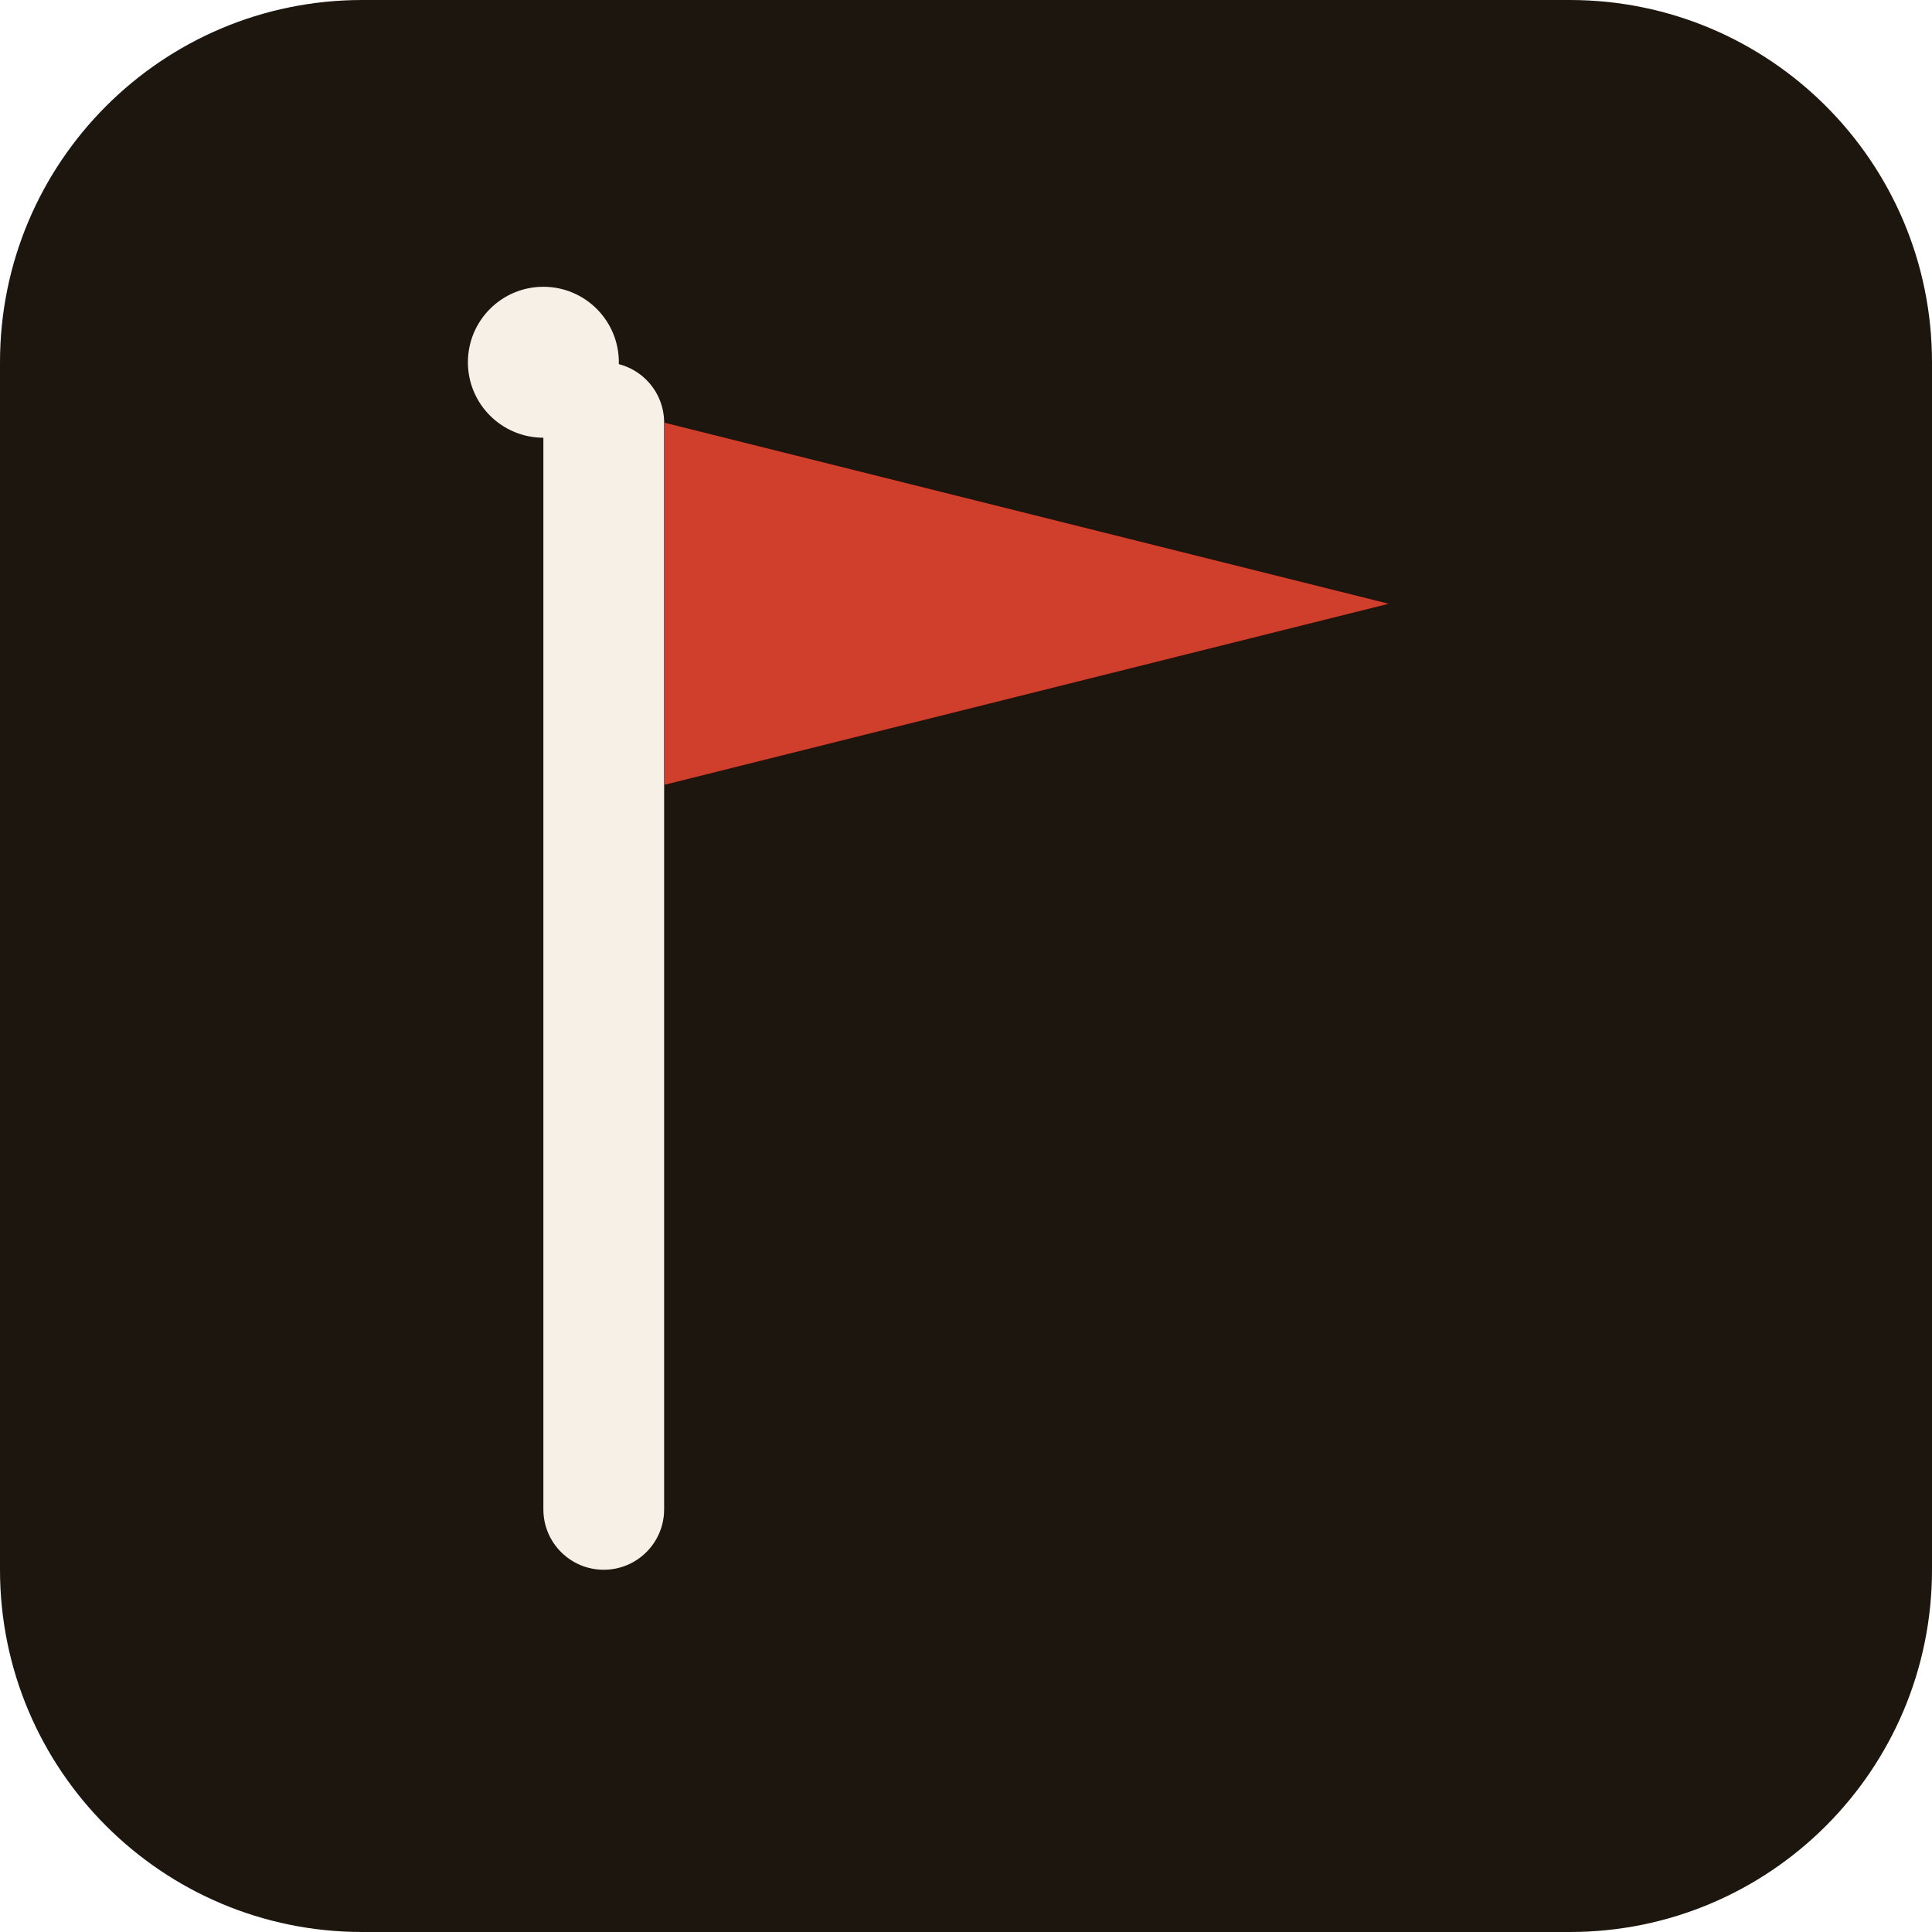
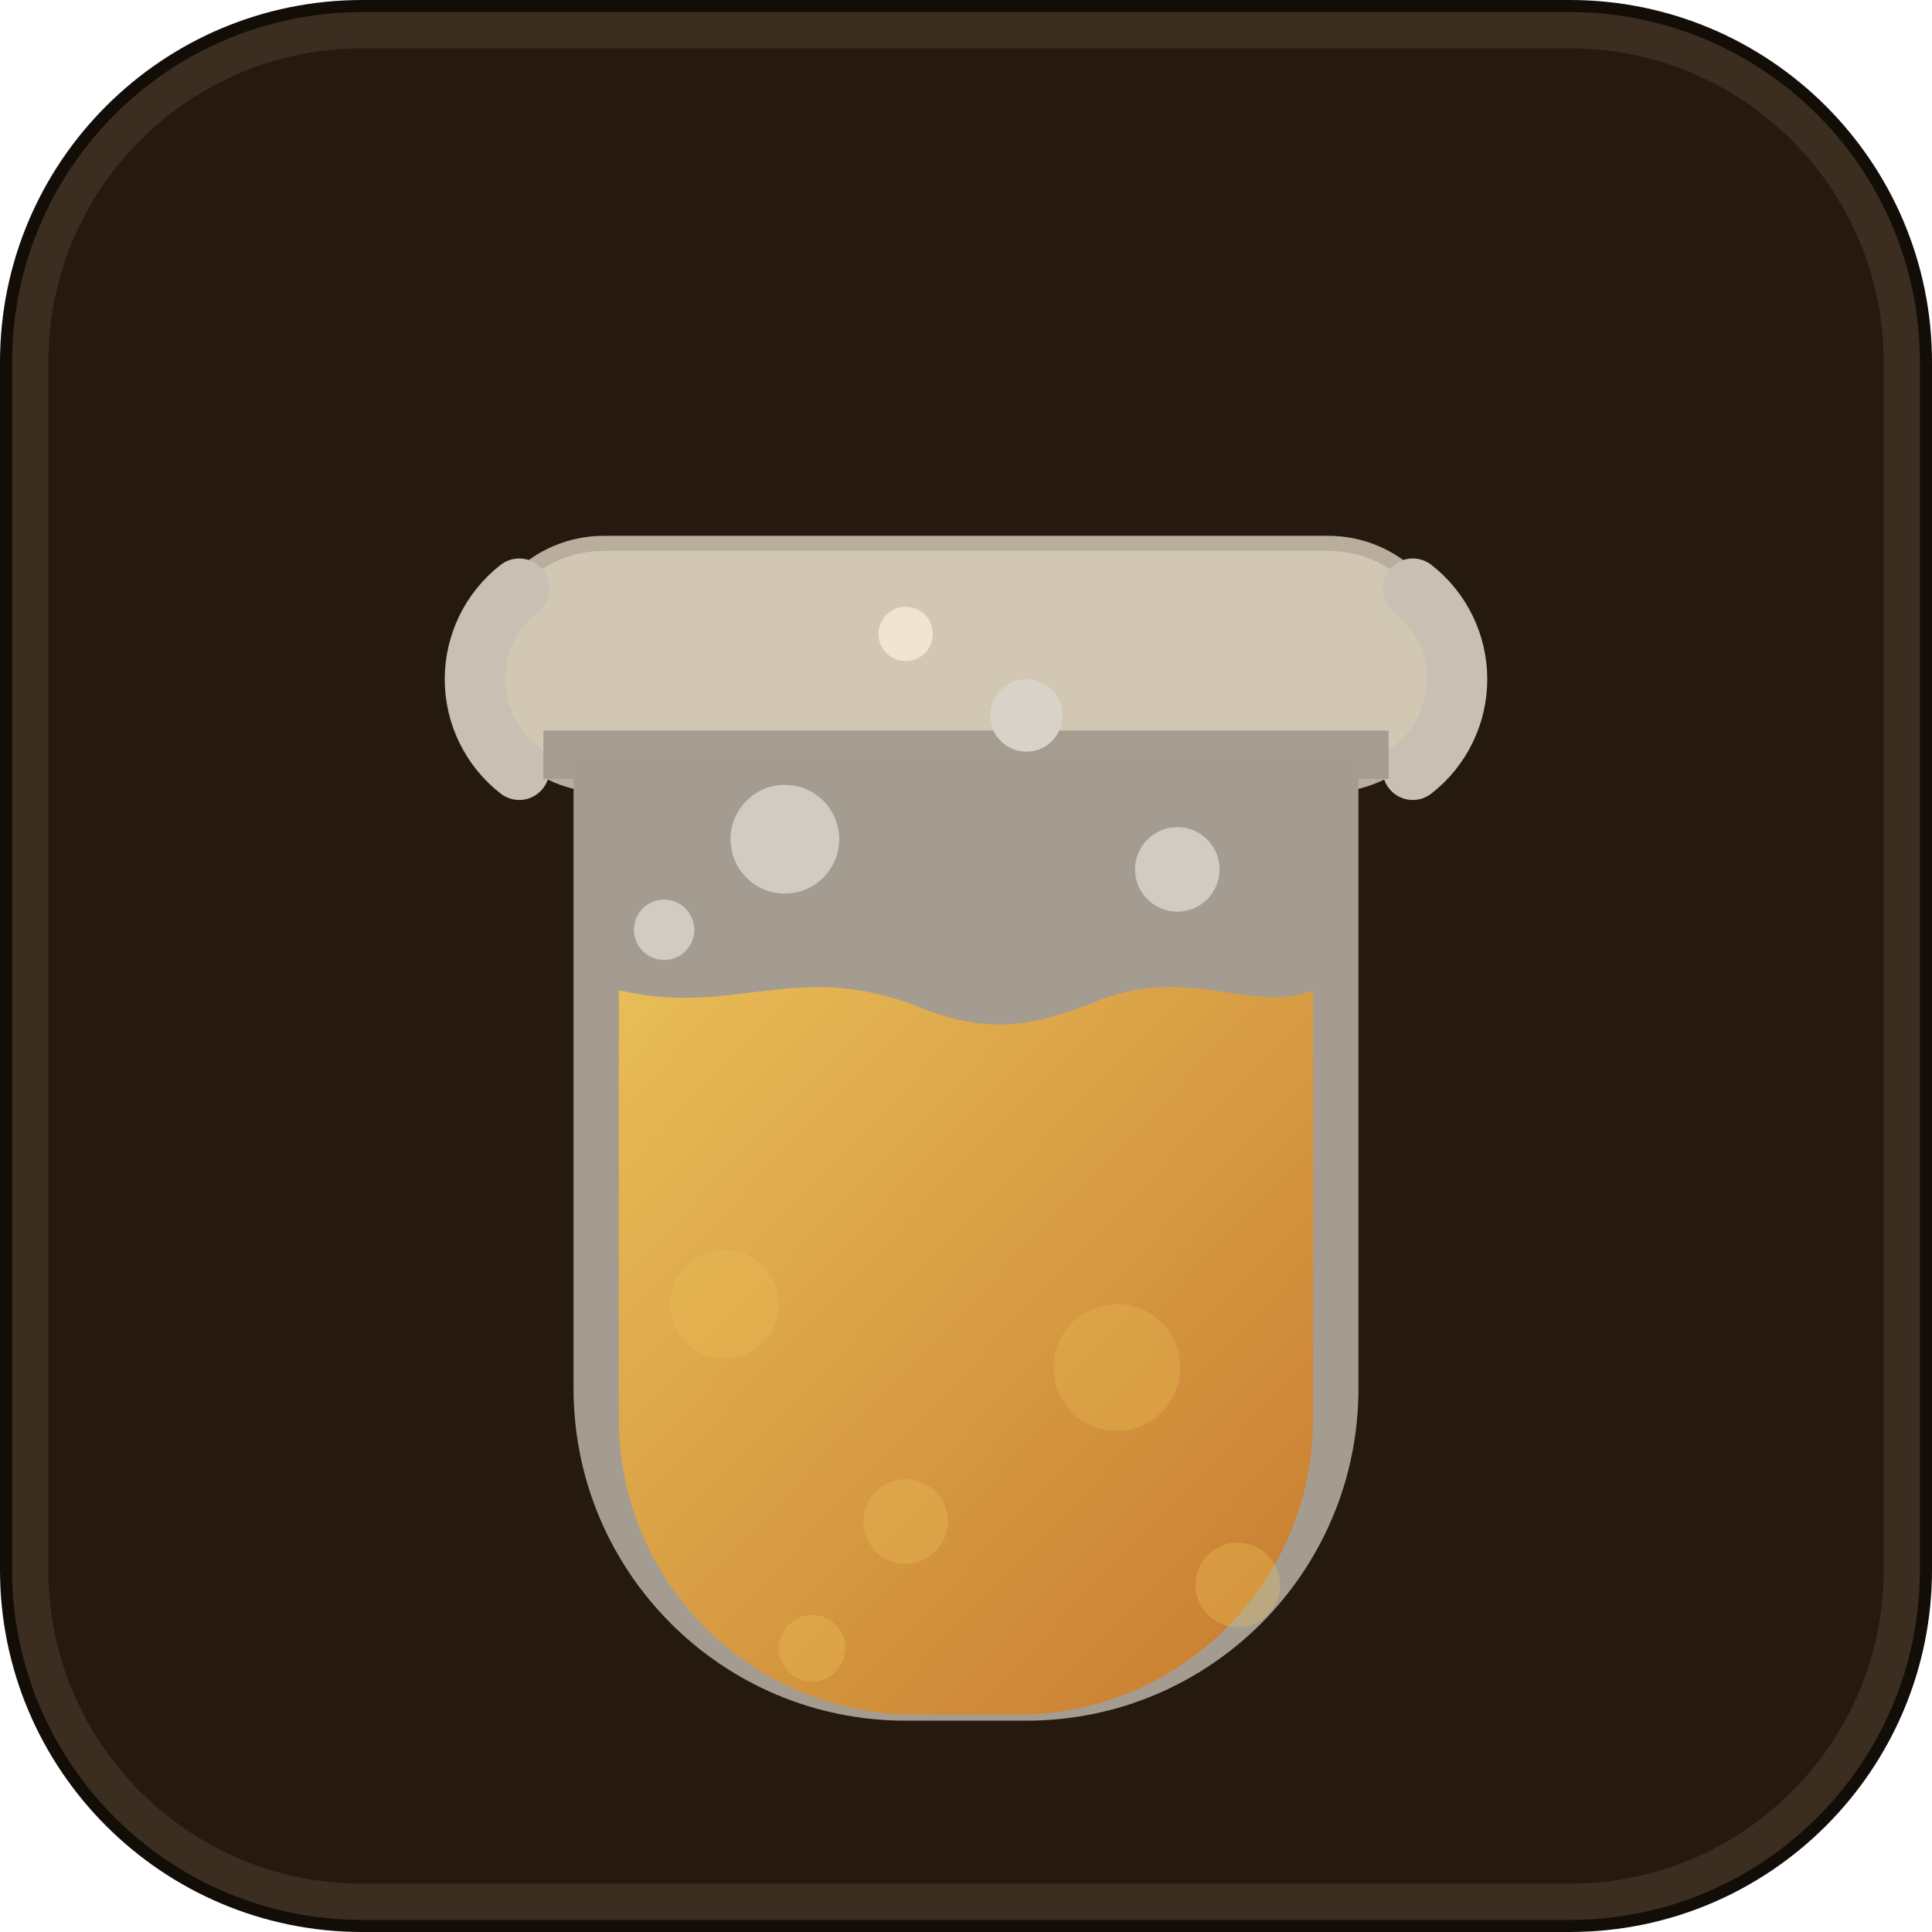
<svg xmlns="http://www.w3.org/2000/svg" viewBox="0 0 64 64">
-   <rect width="64" height="64" rx="12" fill="#1c160f" />
-   <rect x="18" y="12" width="4" height="40" rx="2" fill="#f6f0e6" />
-   <path d="M22 14 L46 20 L22 26 Z" fill="#cf3f2c" />
-   <circle cx="18" cy="12" r="2.5" fill="#f6f0e6" />
+   <defs>
+     <linearGradient id="starter" x1="0" x2="1" y1="0" y2="1">
+       <stop offset="0%" stop-color="#e8bd57" />
+       <stop offset="100%" stop-color="#c77a2f" />
+     </linearGradient>
+   </defs>
+   <rect width="64" height="64" rx="12" fill="#130d08" />
+   <rect x="1" y="1" width="62" height="62" rx="11" fill="#261a10" stroke="#3b2d20" stroke-width="1.2" />
+   <path d="M20 18h24a4 4 0 0 1 0 8H20a4 4 0 0 1 0-8Z" fill="#d2c7b3" />
+   <path d="M20 18h24a4 4 0 0 1 0 8H20a4 4 0 0 1 0-8Z" fill="none" stroke="#b9ae9d" stroke-width=".5" />
+   <path d="M17.2 19.5a3.8 3.8 0 0 0 0 6" fill="none" stroke="#c8c0b2" stroke-width="2" stroke-linecap="round" />
+   <path d="M46.8 19.5a3.8 3.8 0 0 1 0 6" fill="none" stroke="#c8c0b2" stroke-width="2" stroke-linecap="round" />
+   <path d="M18 25h28" stroke="#a69d91" stroke-width="1.6" />
+   <path d="M19 25v21a11 11 0 0 0 11 11h4a11 11 0 0 0 11-11V25Z" fill="#a49c91" />
+   <path d="M20.5 32.8V47a9.8 9.8 0 0 0 9.8 9.8h3.4a9.8 9.8 0 0 0 9.8-9.8V32.8c-2 .8-4-.8-7 .3-2 .8-3.6 1.3-6.2.2-4-1.5-6 .4-9.8-.5Z" fill="url(#starter)" />
+   <circle cx="30" cy="21" r=".9" fill="#efe5d2" />
+   <circle cx="34" cy="23.7" r="1.2" fill="#d8d2c8" />
+   <circle cx="26" cy="27.8" r="1.8" fill="#d1cbc1" />
+   <circle cx="39" cy="28.8" r="1.4" fill="#d1cbc1" />
+   <circle cx="22" cy="30.8" r="1" fill="#d1cbc1" />
+   <circle cx="24" cy="43.2" r="1.8" fill="#efc459" opacity=".24" />
+   <circle cx="37" cy="45.3" r="2.1" fill="#efc459" opacity=".26" />
+   <circle cx="30" cy="50.4" r="1.4" fill="#efc459" opacity=".3" />
+   <circle cx="26.9" cy="54.6" r="1.1" fill="#efc459" opacity=".32" />
+   <circle cx="41" cy="52.5" r="1.4" fill="#efc459" opacity=".32" />
</svg>
